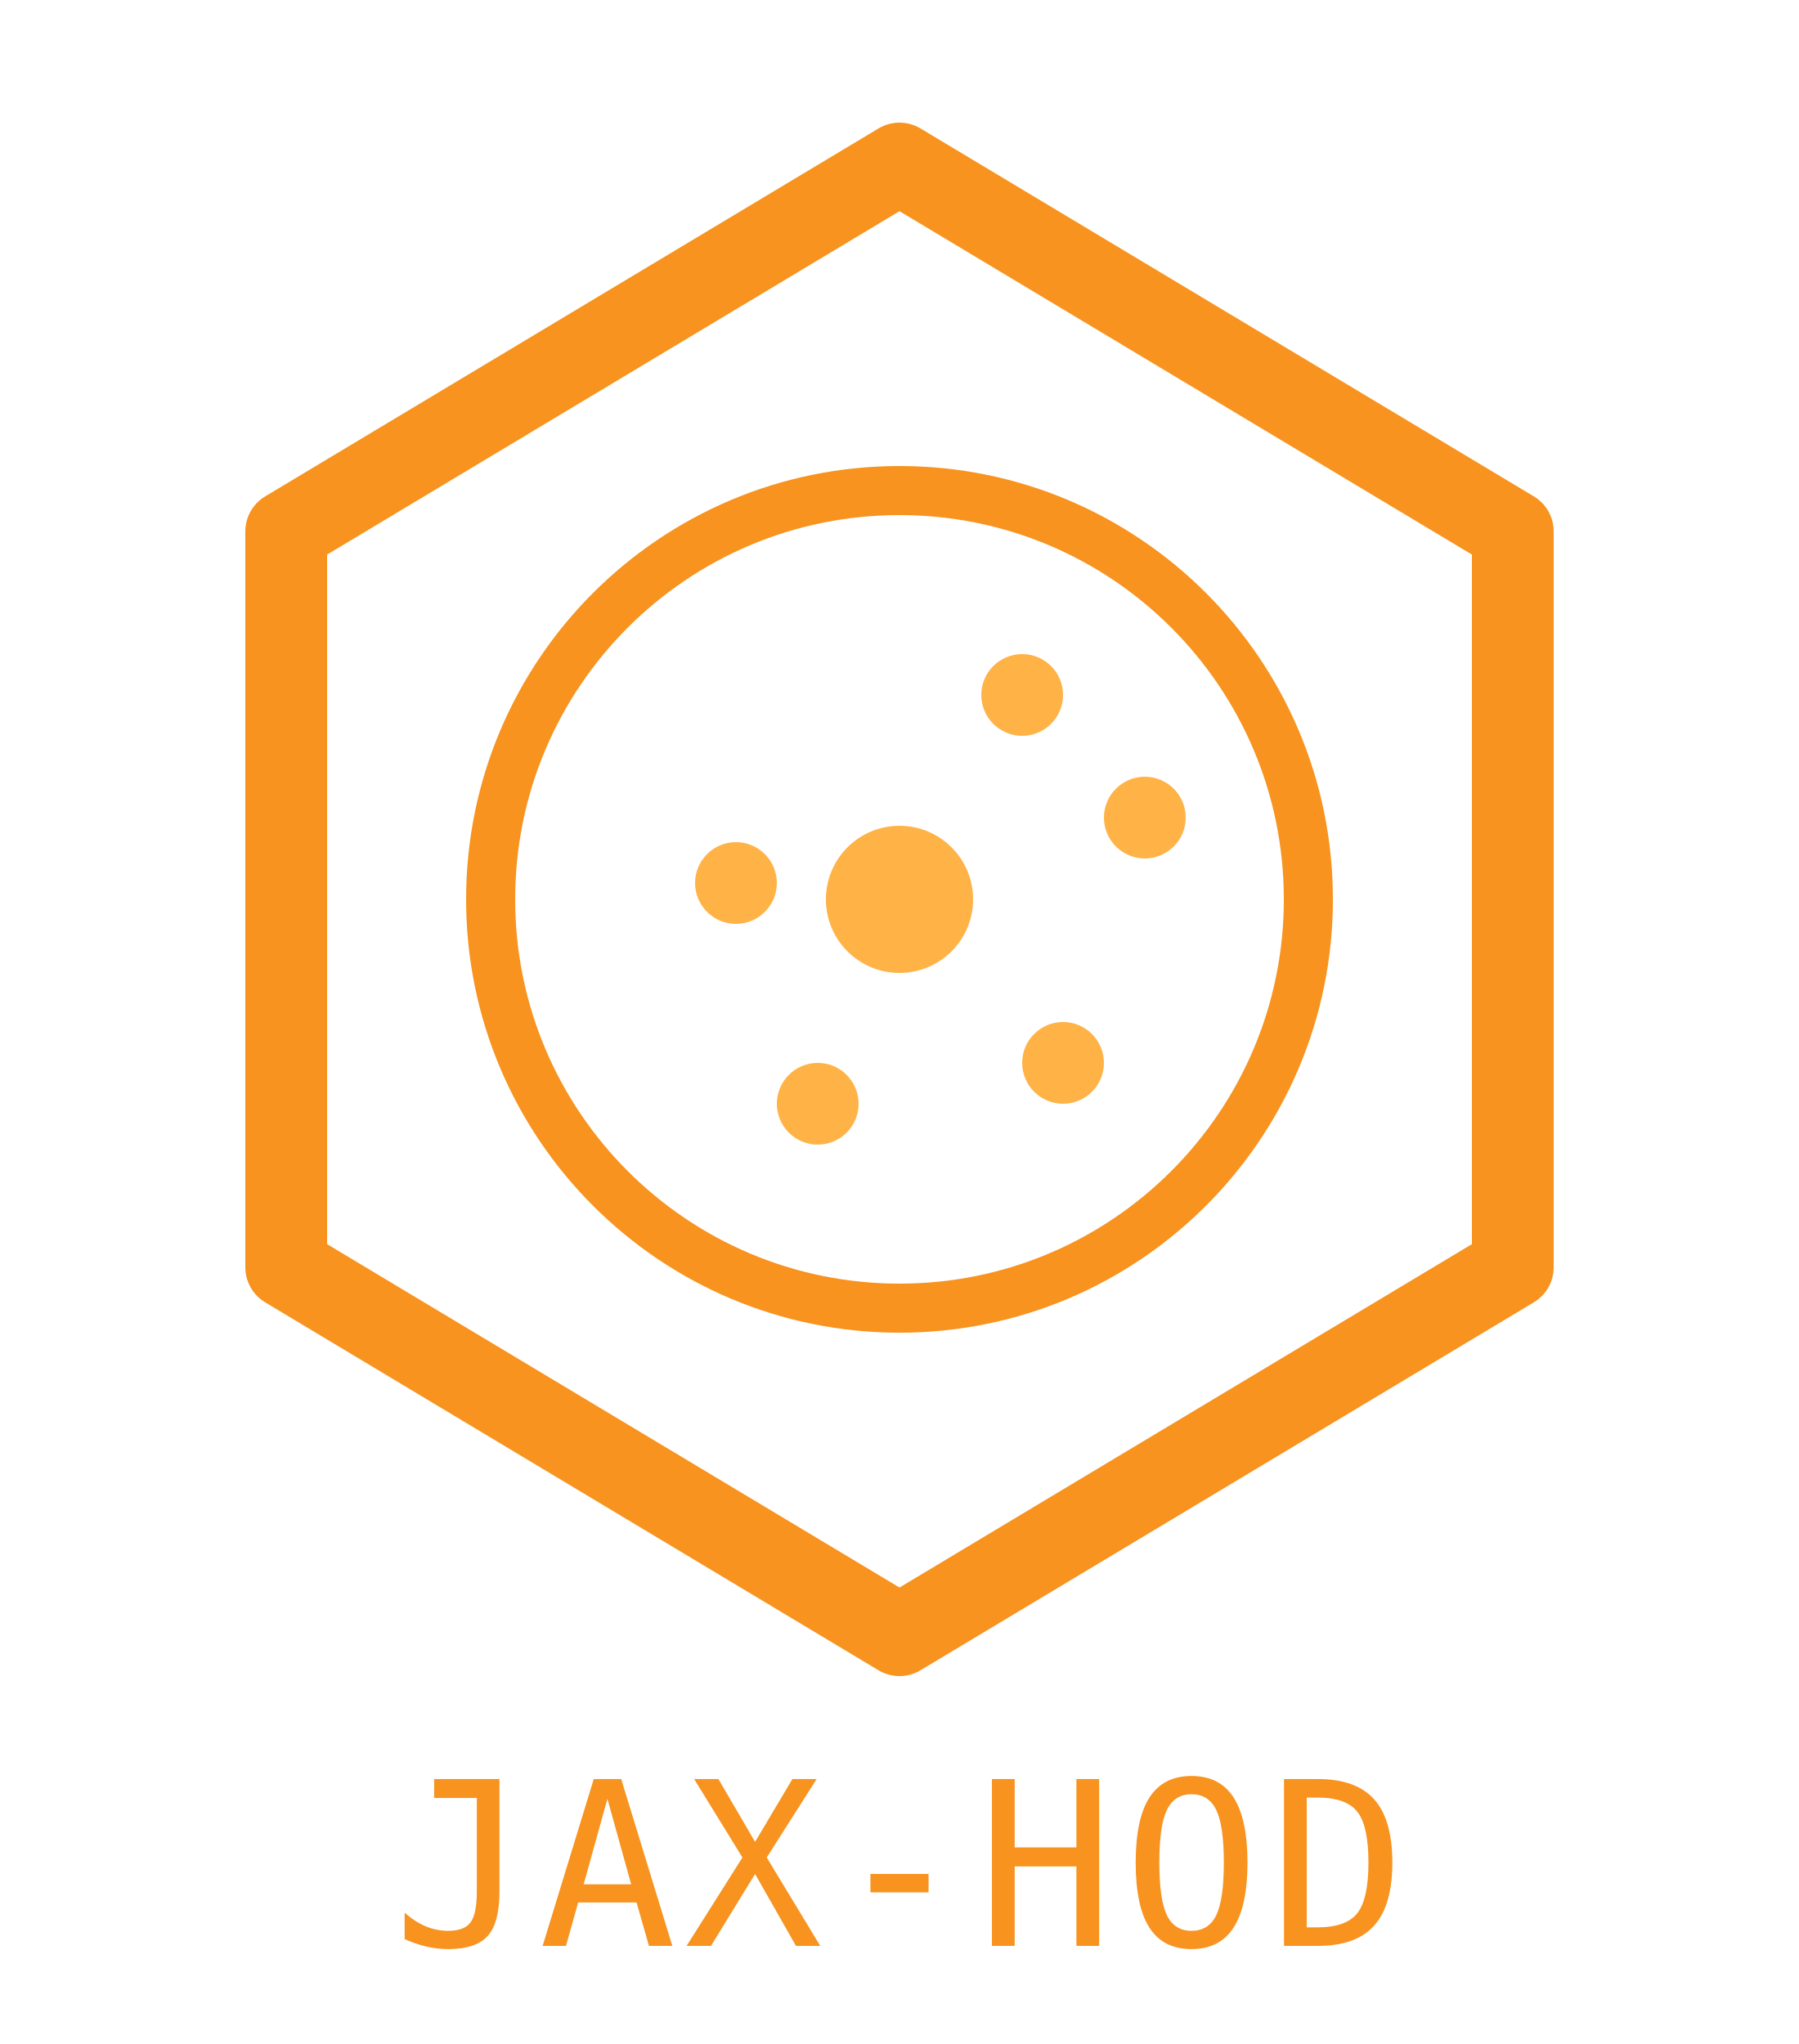
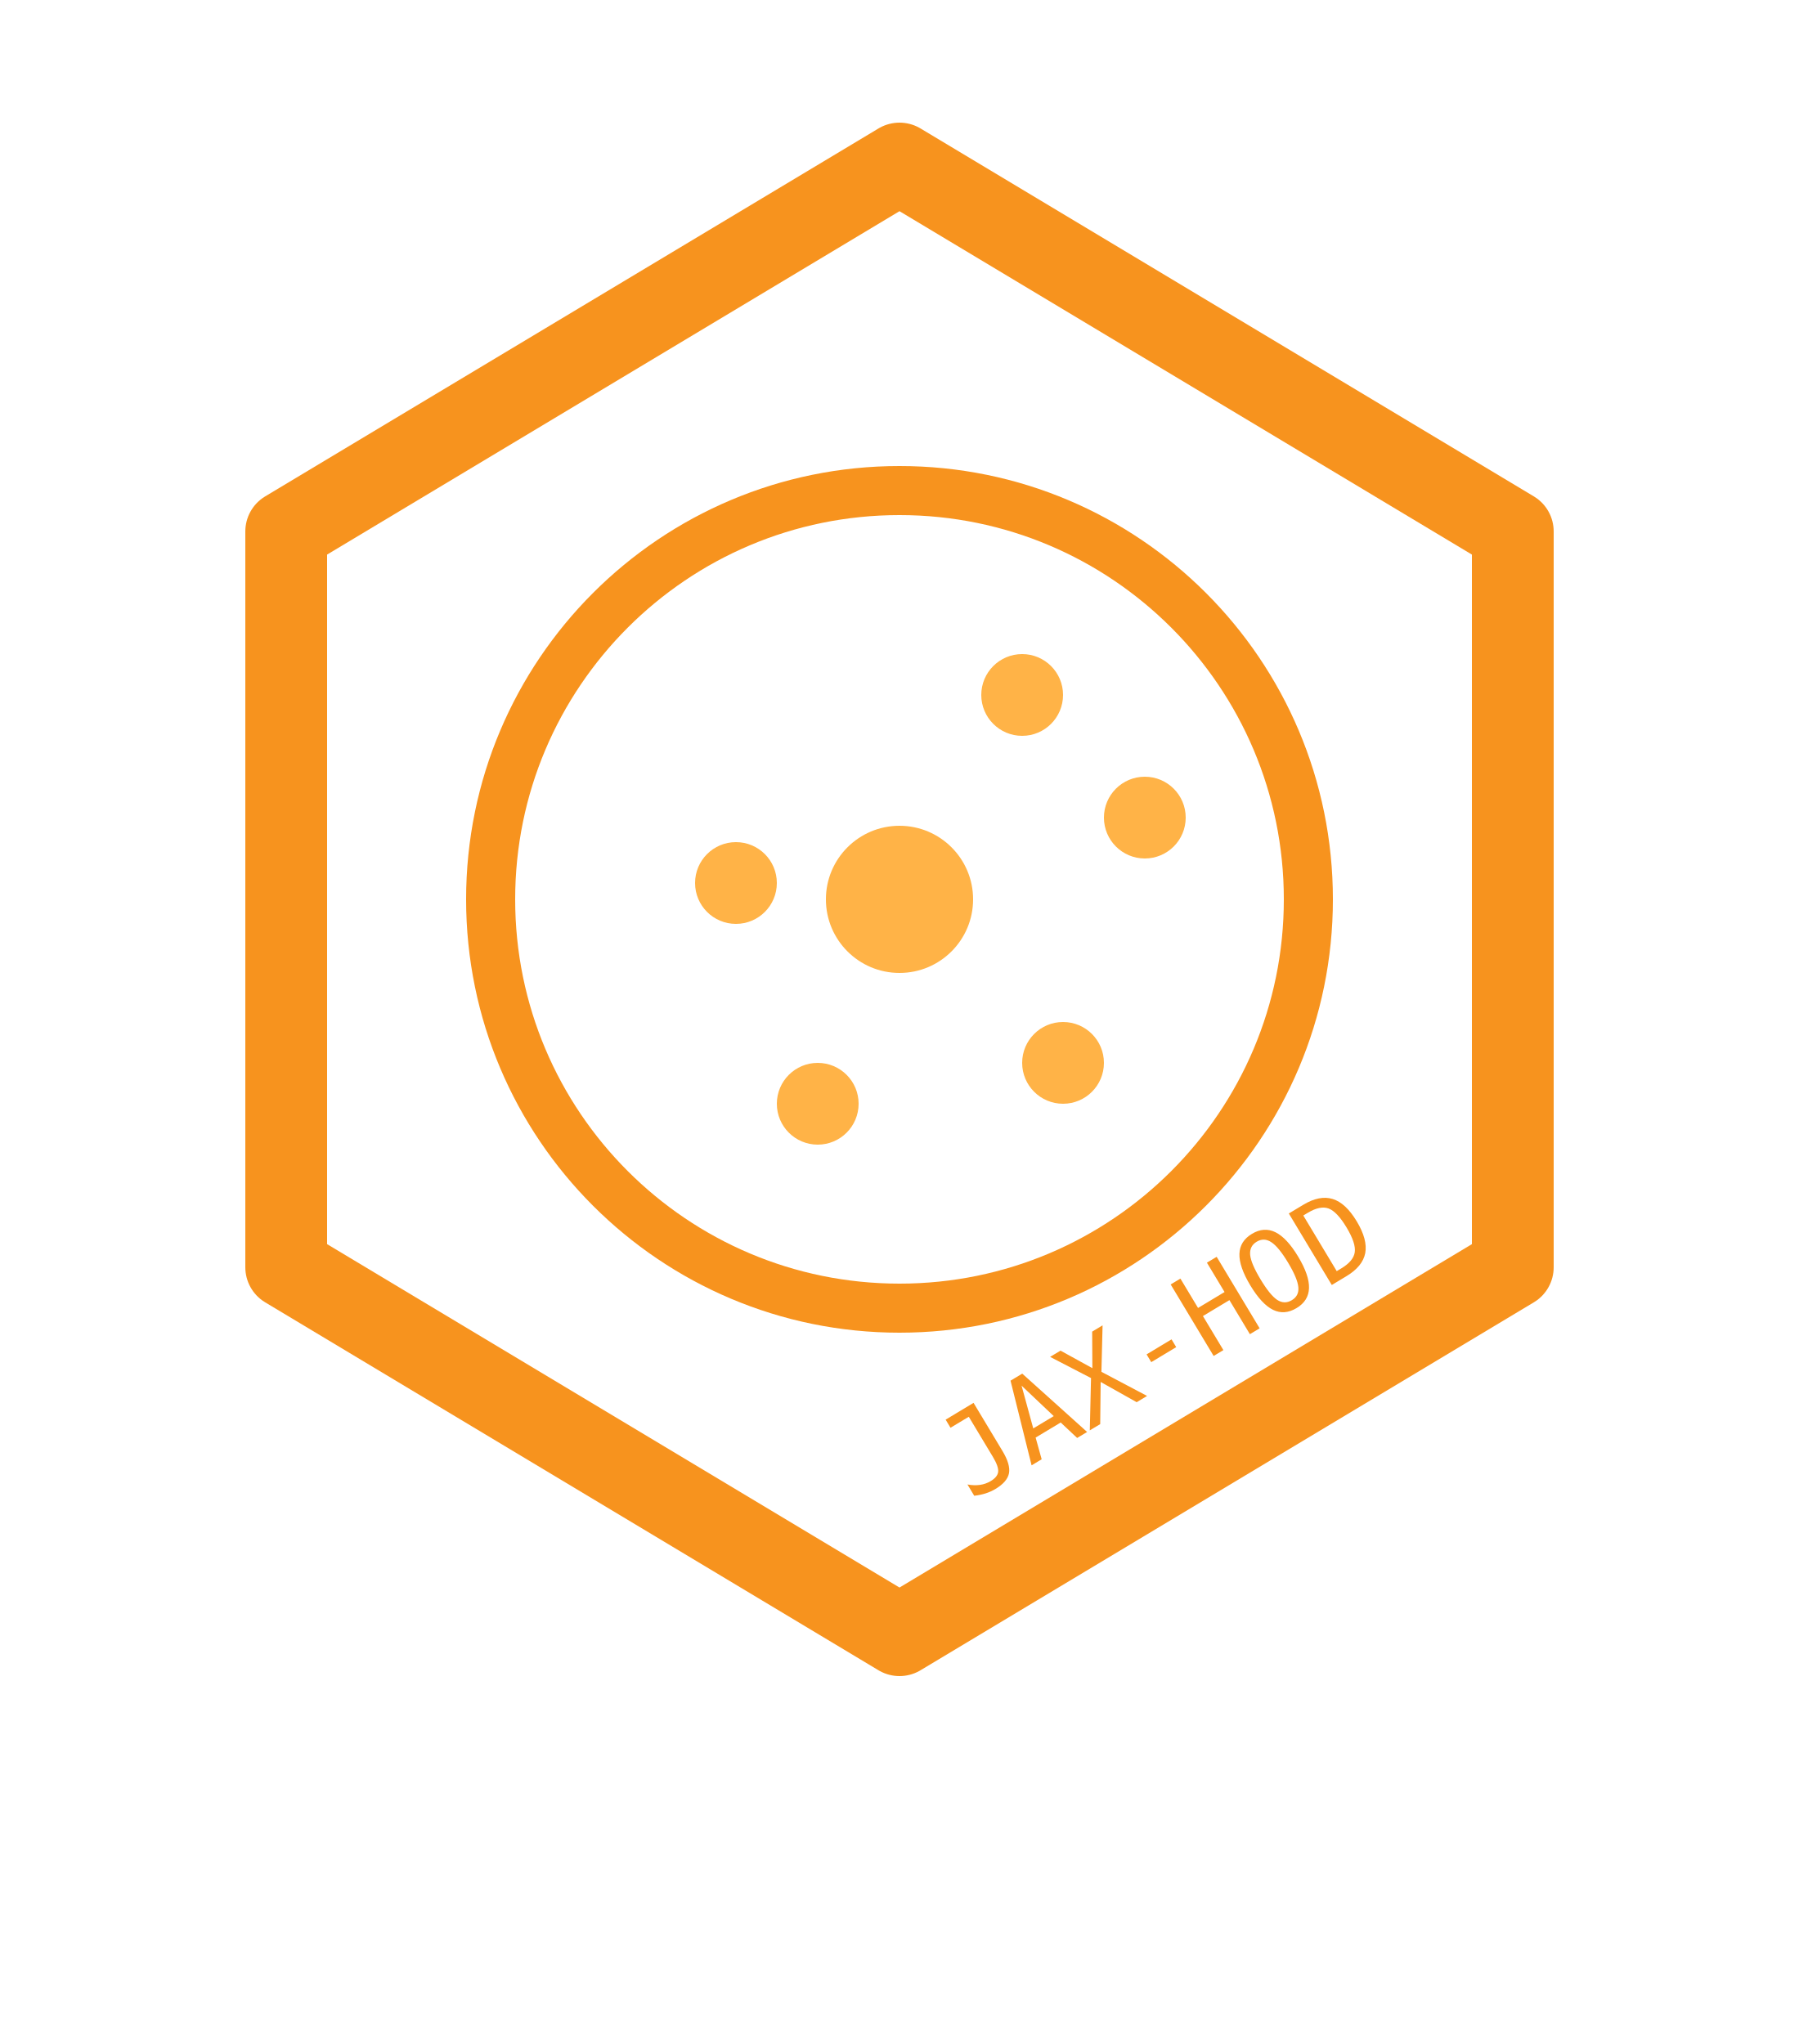
<svg xmlns="http://www.w3.org/2000/svg" viewBox="0 0 220 250">
  <polygon points="110,20 185,65 185,155 110,200 35,155 35,65" fill="none" stroke="#f7931e" stroke-width="10" stroke-linejoin="round" />
  <circle cx="110" cy="110" r="50" fill="none" stroke="#f7931e" stroke-width="6" />
  <circle cx="110" cy="110" r="9" fill="#ffb347" />
  <circle cx="140" cy="100" r="5" fill="#ffb347" />
  <circle cx="130" cy="130" r="5" fill="#ffb347" />
  <circle cx="100" cy="135" r="5" fill="#ffb347" />
  <circle cx="90" cy="108" r="5" fill="#ffb347" />
  <circle cx="125" cy="85" r="5" fill="#ffb347" />
-   <text x="110" y="238" text-anchor="middle" font-family="DejaVu Sans Mono, monospace" font-size="28" fill="#f7931e" letter-spacing="1">
+   <text x="144" y="168.5" transform="rotate(-31 144 168.5)" text-anchor="middle" font-family="Monaco, Consolas, 'DejaVu Sans Mono', monospace" font-size="14" fill="#f7931e">
JAX-HOD
</text>
</svg>
